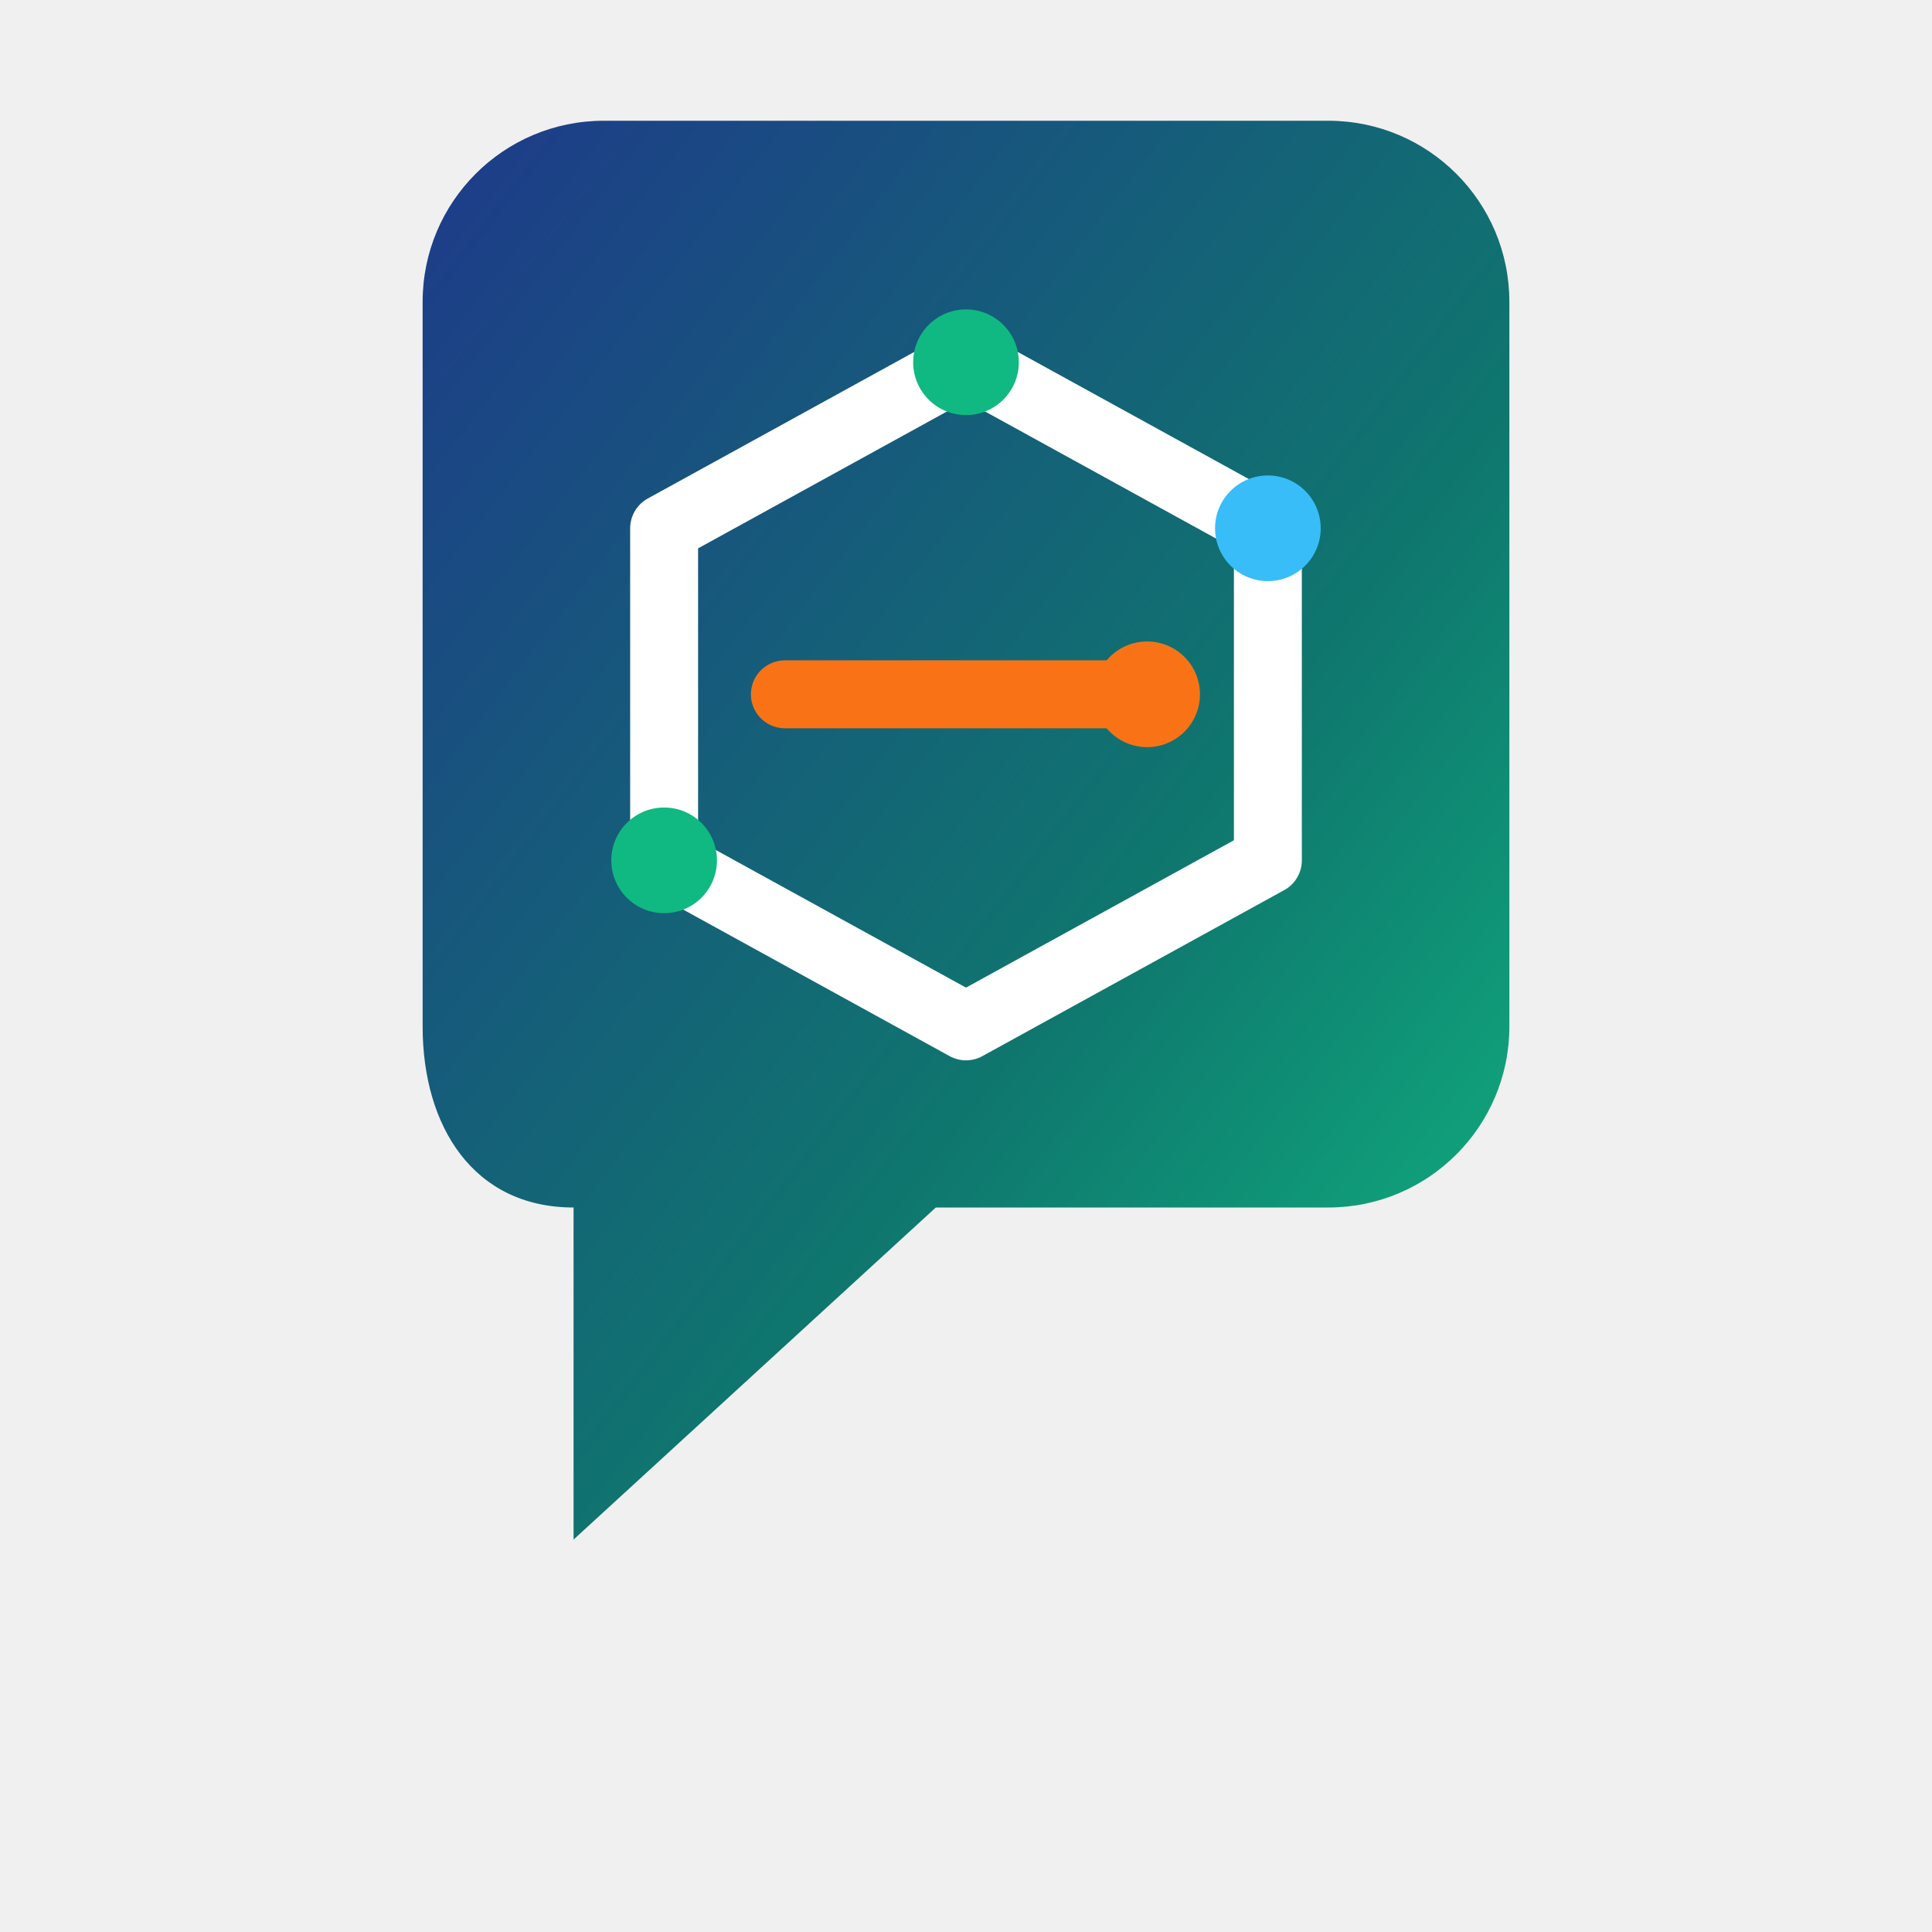
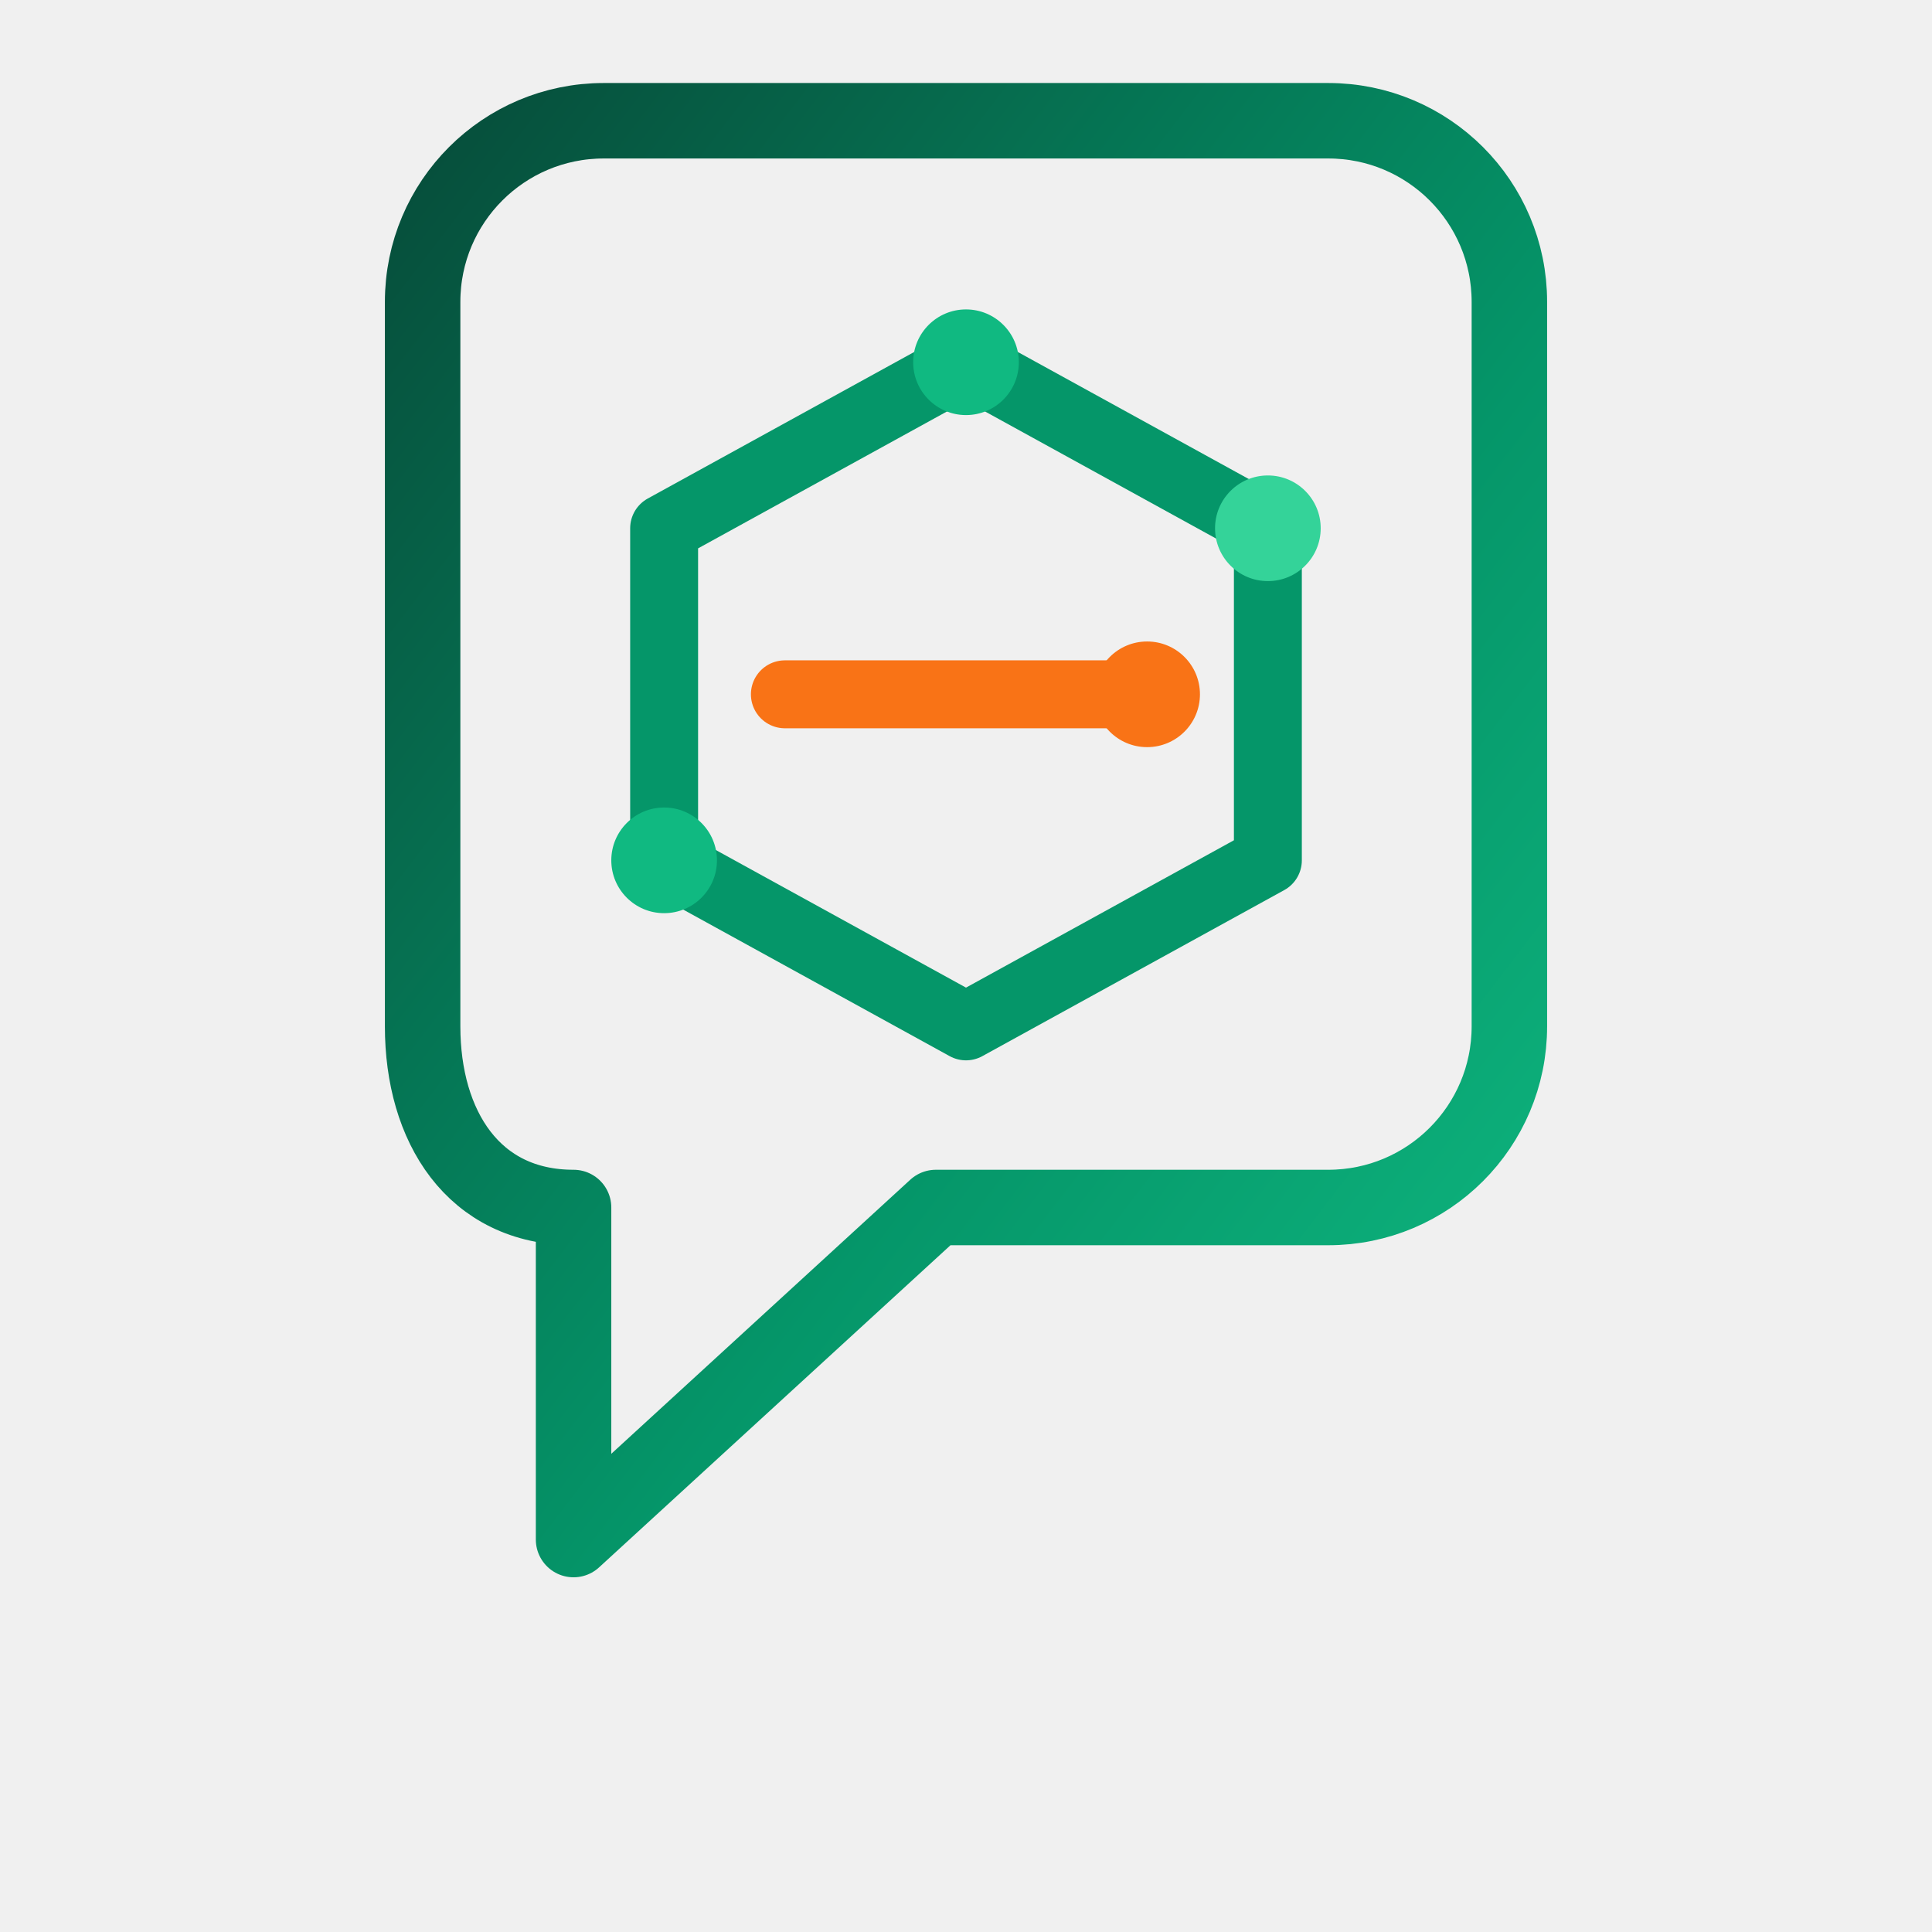
<svg xmlns="http://www.w3.org/2000/svg" width="128" height="128" viewBox="0 0 128 128" fill="none">
  <defs>
    <linearGradient id="chat-gradient" x1="0%" y1="0%" x2="100%" y2="100%">
-       <stop offset="0%" stop-color="#1E3A8A" />
-       <stop offset="60%" stop-color="#0F766E" />
+       <stop offset="0%" stop-color="#064E3B" />
+       <stop offset="60%" stop-color="#059669" />
      <stop offset="100%" stop-color="#10B981" />
    </linearGradient>
  </defs>
-   <path d="M 28 20 C 28 13.37 33.37 8 40 8 L 88 8 C 94.63 8 100 13.37 100 20 L 100 68 C 100 74.63 94.63 80 88 80 L 62 80 L 38 102 L 38 80 C 31.37 80 28 74.63 28 68 Z" fill="url(#chat-gradient)" />
-   <polygon points="64,24 84,35 84,57 64,68 44,57 44,35" fill="none" stroke="#FFFFFF" stroke-width="4.5" stroke-linejoin="round" />
+   <path d="M 28 20 C 28 13.37 33.37 8 40 8 L 88 8 C 94.63 8 100 13.37 100 20 L 100 68 C 100 74.63 94.63 80 88 80 L 62 80 L 38 102 L 38 80 C 31.37 80 28 74.63 28 68 Z" fill="none" stroke="url(#chat-gradient)" stroke-width="5" stroke-linejoin="round" />
+   <polygon points="64,24 84,35 84,57 64,68 44,57 44,35" fill="none" stroke="#059669" stroke-width="4.5" stroke-linejoin="round" />
  <path d="M 52 46 L 76 46" stroke="#F97316" stroke-width="4.5" stroke-linecap="round" />
  <circle cx="64" cy="24" r="3.5" fill="#10B981" />
-   <circle cx="84" cy="35" r="3.5" fill="#38BDF8" />
+   <circle cx="84" cy="35" r="3.5" fill="#34D399" />
  <circle cx="76" cy="46" r="3.5" fill="#F97316" />
  <circle cx="44" cy="57" r="3.5" fill="#10B981" />
</svg>
